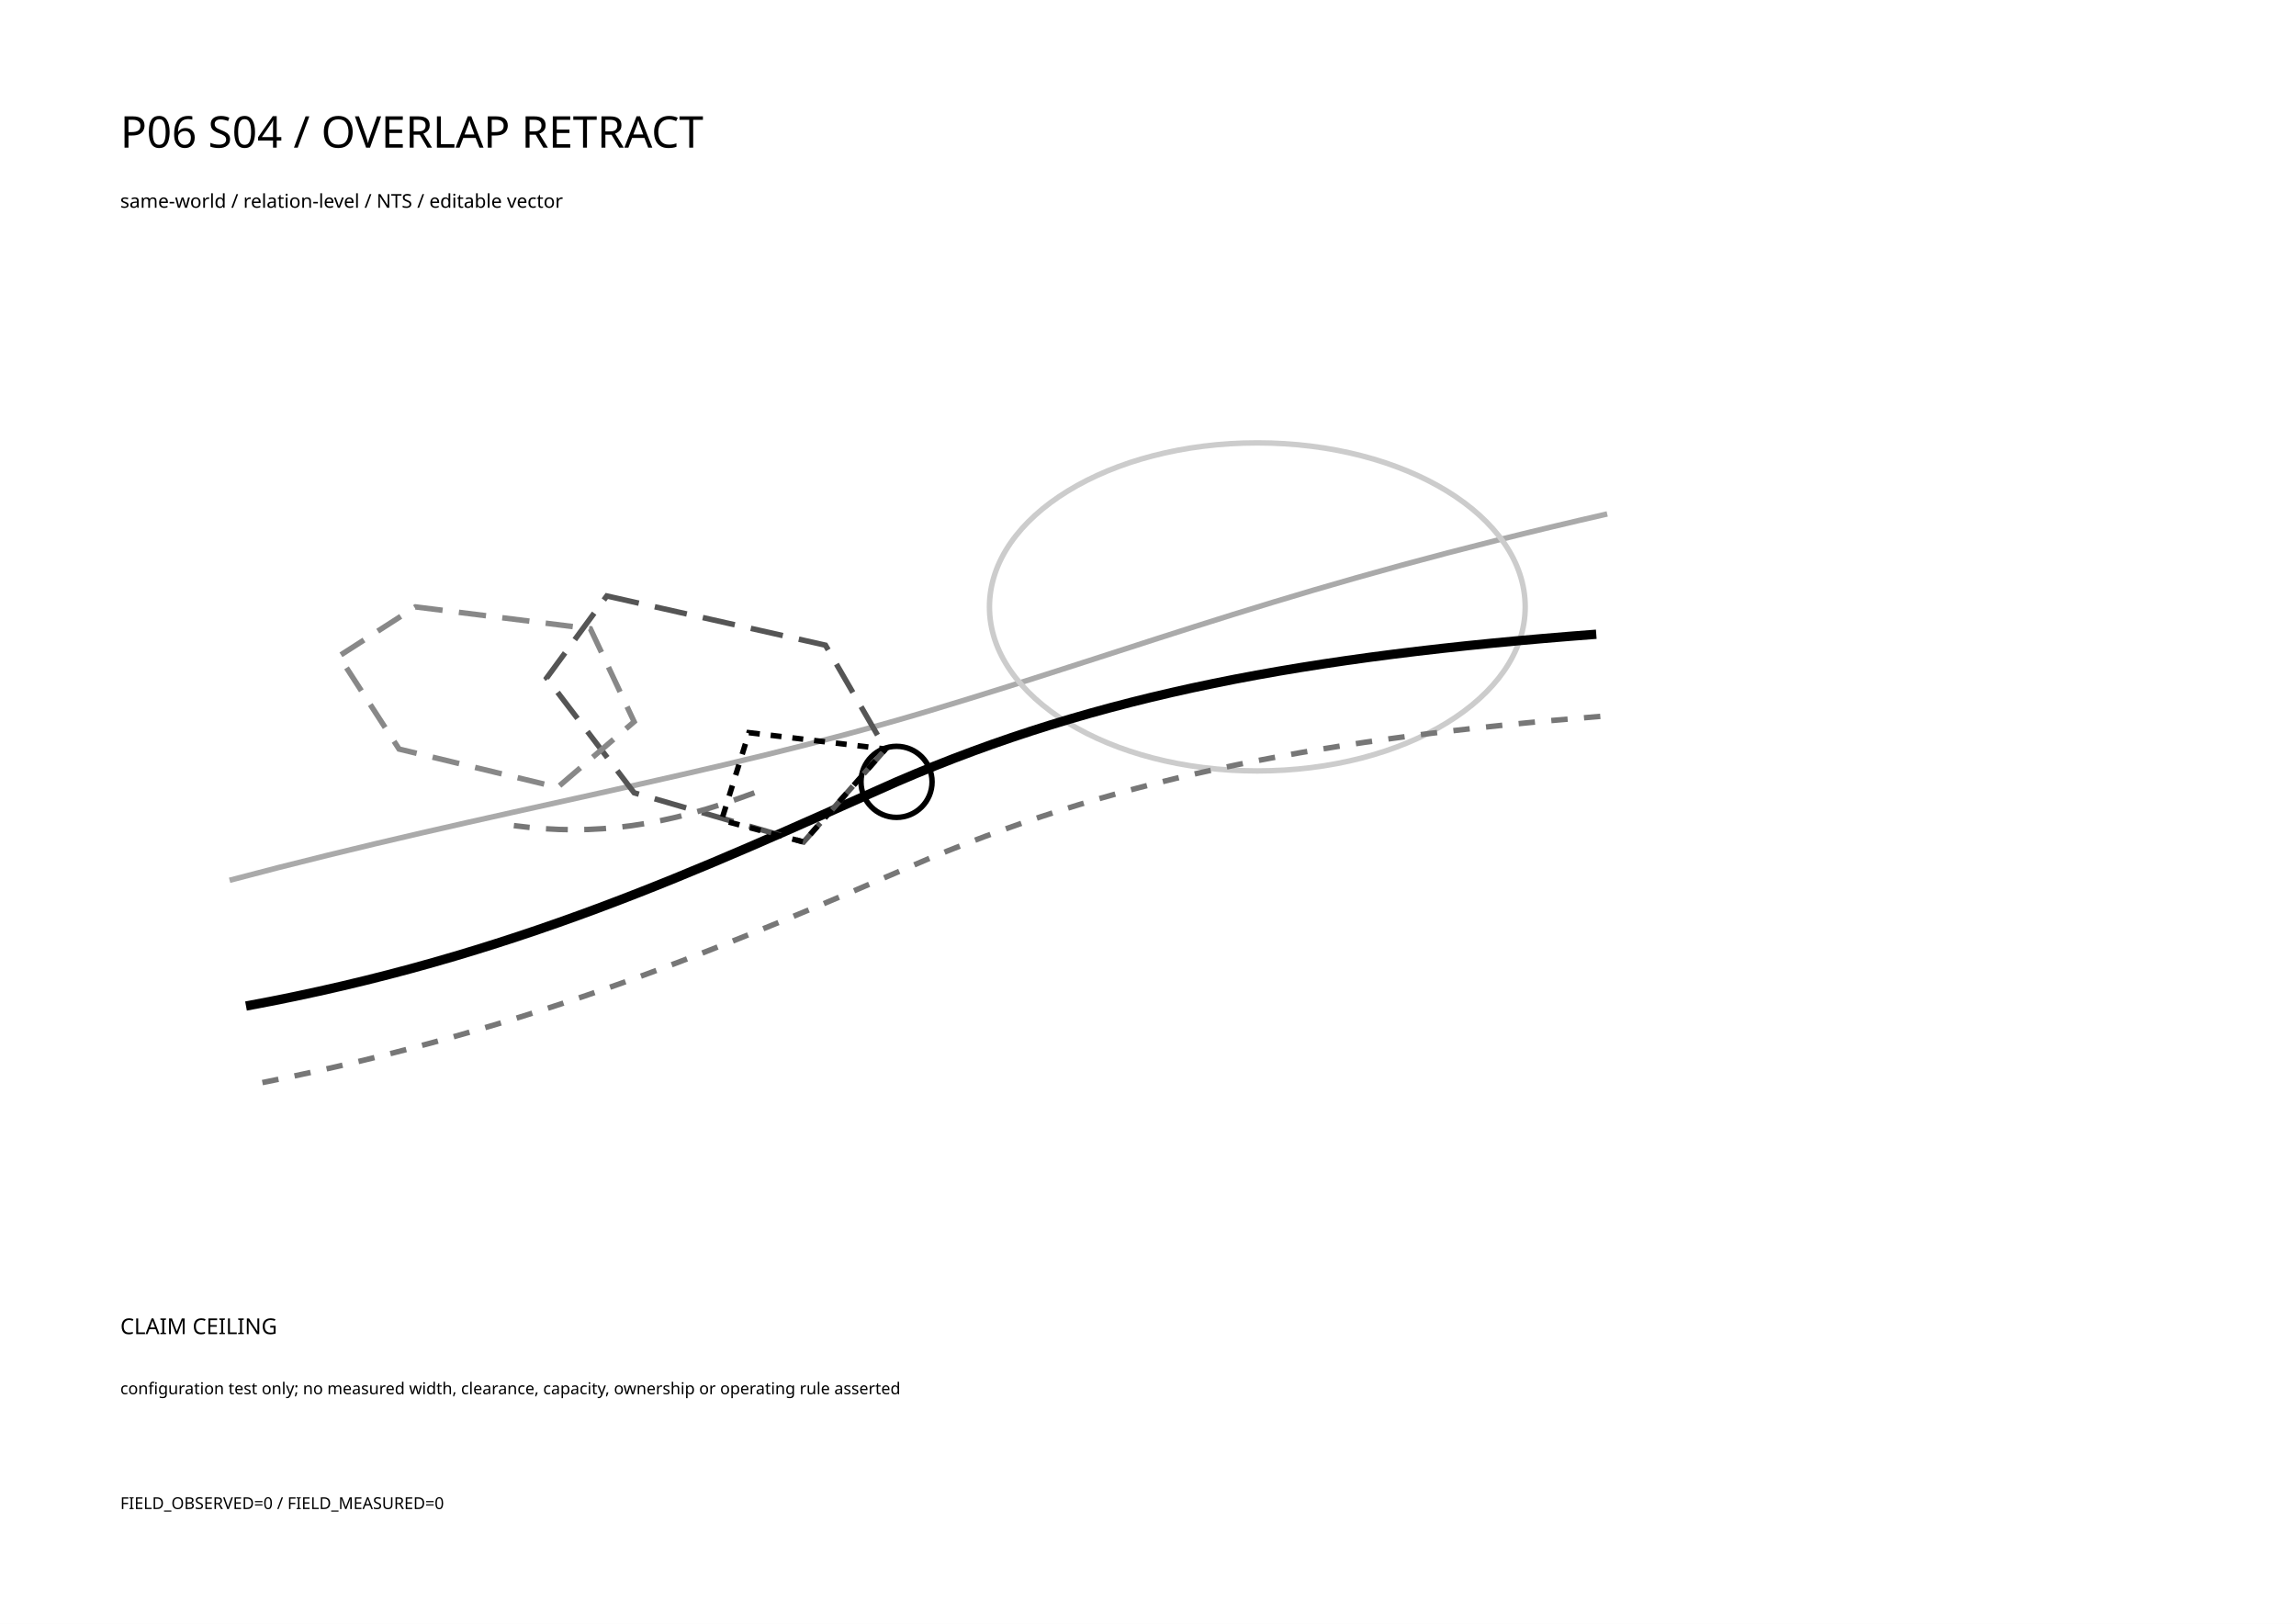
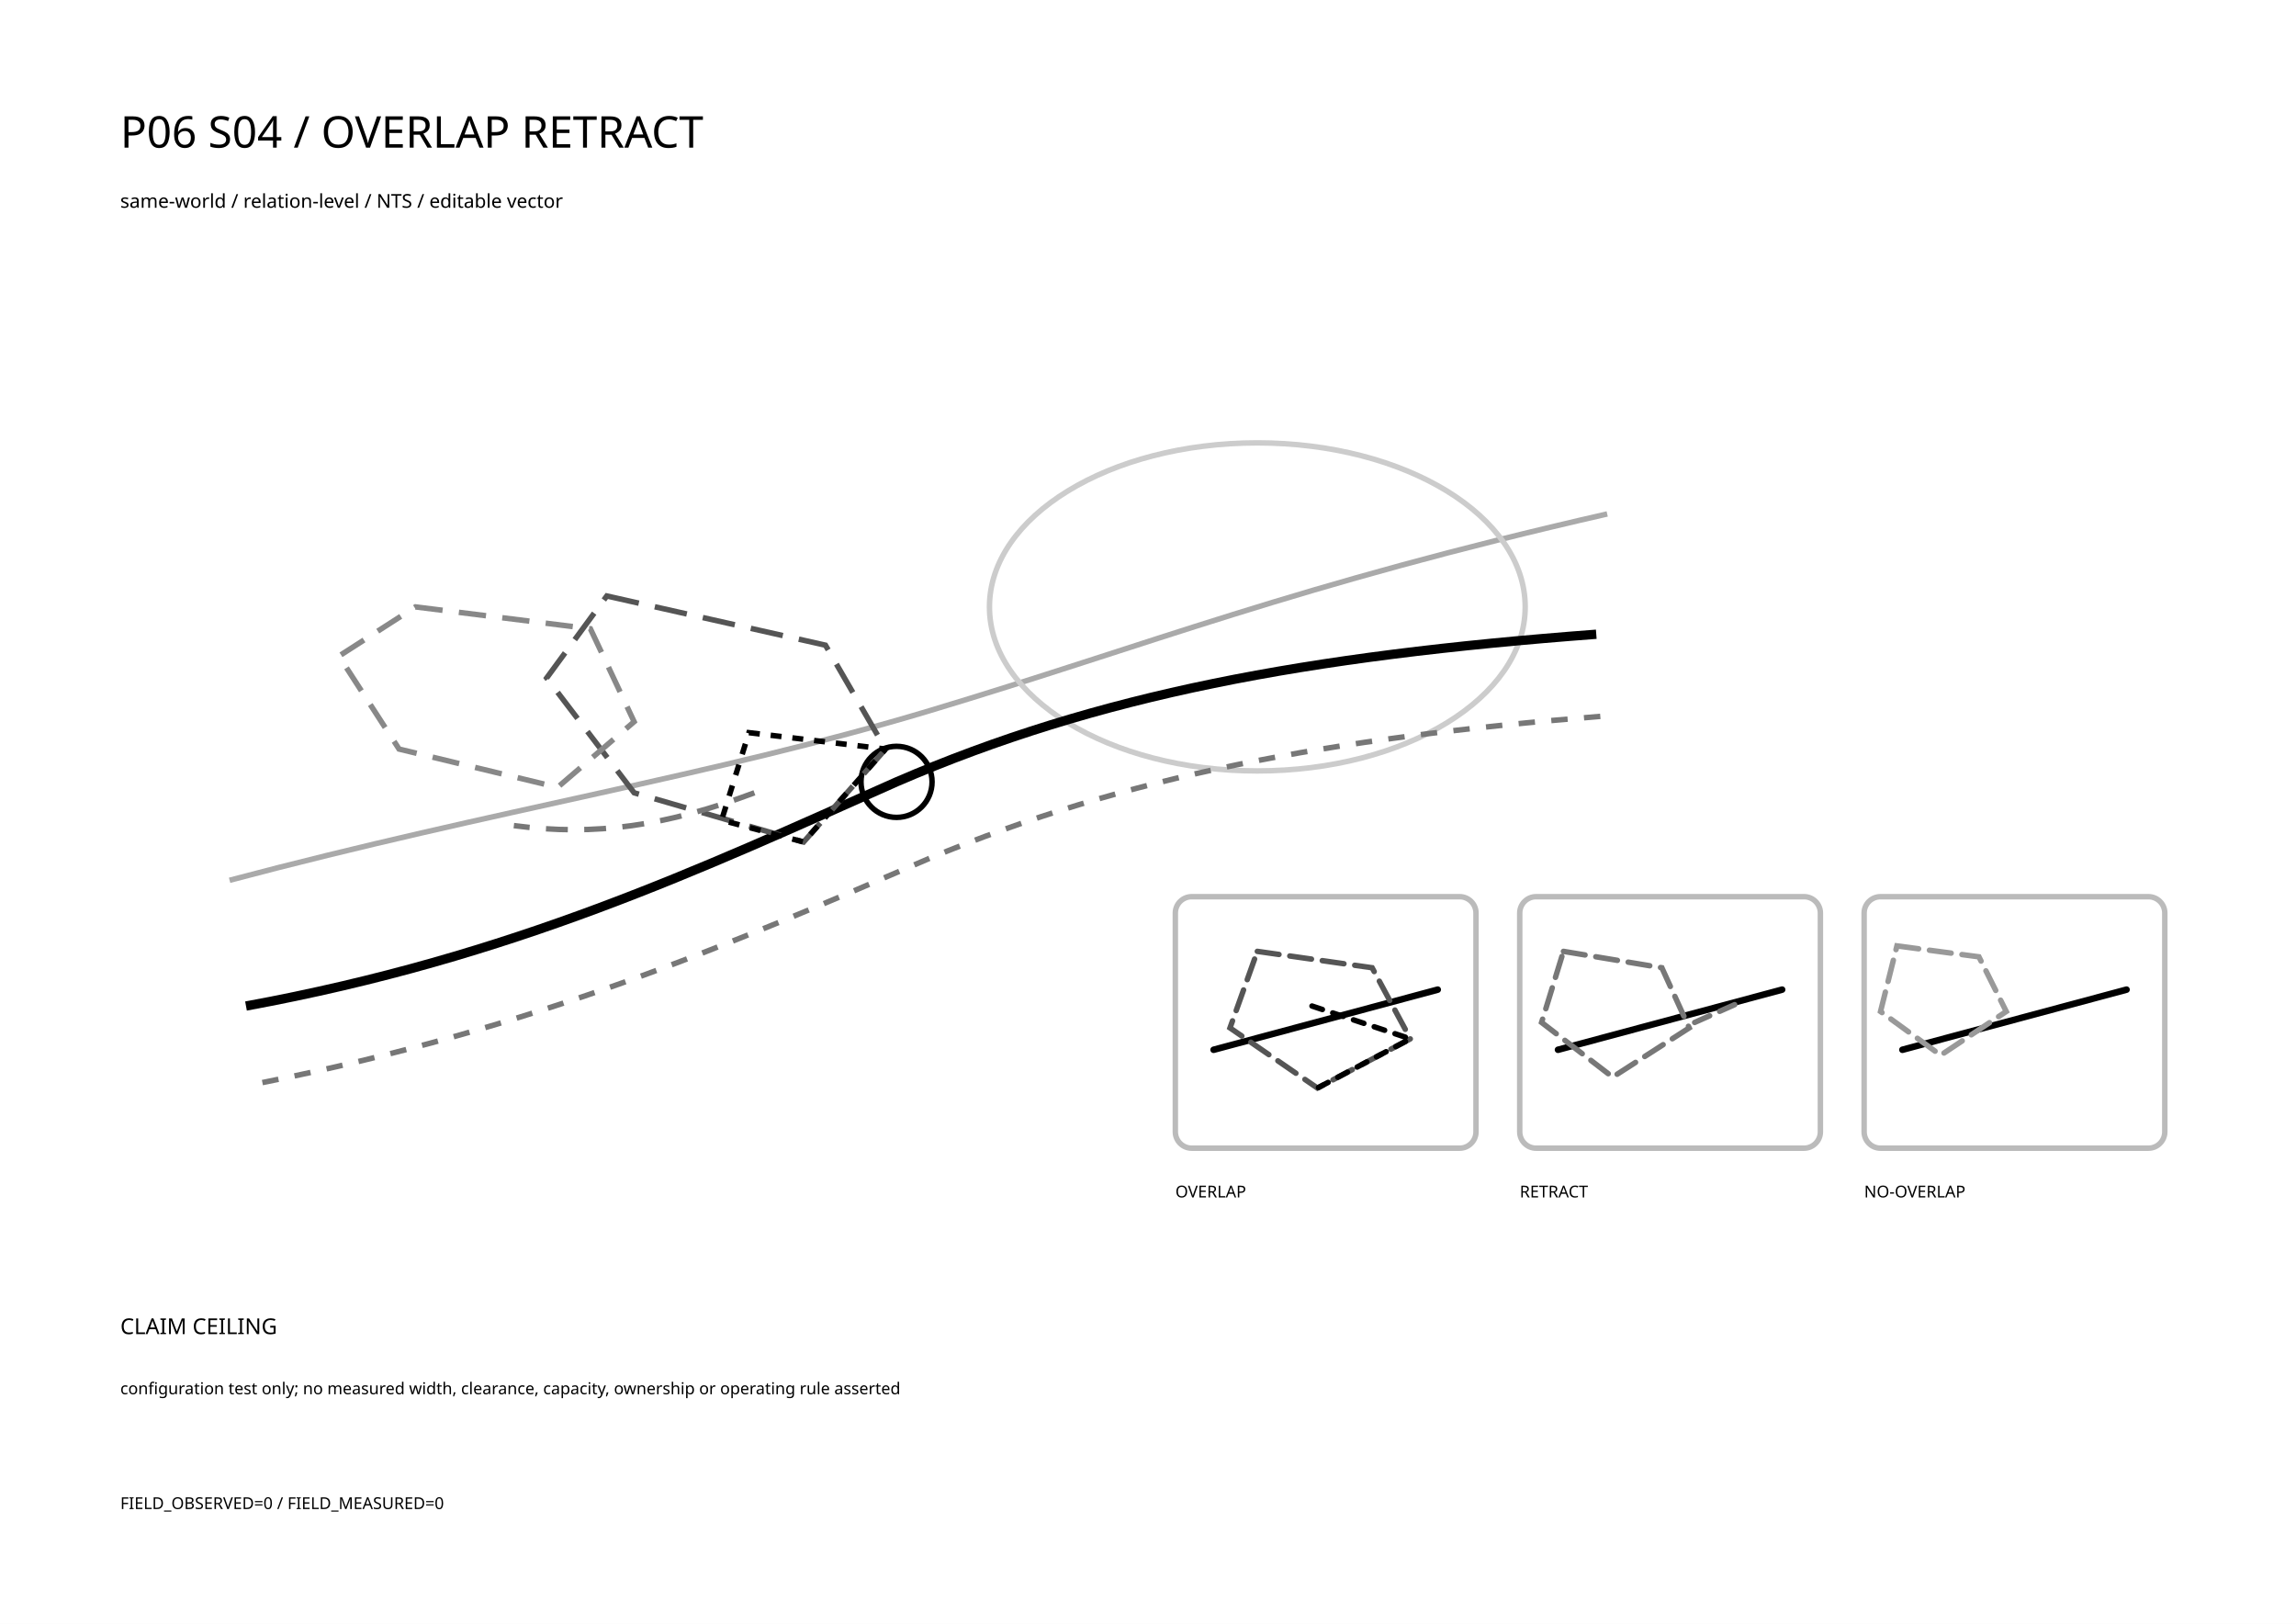
<svg xmlns="http://www.w3.org/2000/svg" width="420mm" height="297mm" viewBox="0 0 420 297">
  <rect width="420" height="297" fill="white" />
  <g id="WORLD" fill="none">
    <path id="REL-ROUTE-PRIMARY-01" d="M42 161 C91 148 130 142 170 130 S237 107 294 94" stroke="#aaa" />
    <ellipse id="REL-CLUSTER-01" cx="230" cy="111" rx="49" ry="30" stroke="#ccc" />
  </g>
  <g id="DESIGN" fill="none">
    <path id="S04-RESIDENT-INVARIANT" d="M45 184 C94 175 128 159 164 143 C201 127 239 120 292 116" stroke="black" stroke-width="1.7" />
    <path id="S04-CLEAR-ZONE-EDGE" d="M48 198 C98 188 133 173 170 157 C206 142 243 135 293 131" stroke="#777" stroke-dasharray="3 3" />
    <circle id="S04-THRESHOLD-PIVOT" cx="164" cy="143" r="6.5" stroke="black" />
    <path id="S04-VISITOR-FOOTPRINT" d="M111 109 L151 118 L162 137 L147 154 L116 145 L100 124 Z" stroke="#555" stroke-dasharray="6 3" />
    <path id="S04-OVERLAP-TEST" d="M137 134 L162 137 L147 154 L132 150 Z" stroke="black" stroke-dasharray="2 2" />
    <path id="S04-RETRACT-VECTOR" d="M138 145 C122 151 109 153 94 151" stroke="#777" stroke-dasharray="4 3" />
    <path id="S04-NO-OVERLAP-FOOTPRINT" d="M76 111 L108 115 L116 132 L102 144 L73 137 L62 120 Z" stroke="#888" stroke-dasharray="5 3" />
  </g>
+   <g id="S04-STATE-STRIP" fill="none" stroke-linecap="round">
+     <g id="S04-OVERLAP-STATE">
+       <rect x="215" y="164" width="55" height="46" rx="3" stroke="#bbb" />
+       <path id="S04-OVERLAP-SPINE-MINI" d="M222 192 L263 181" stroke="black" stroke-width="1.2" />
+       <path id="S04-OVERLAP-FOOTPRINT-MINI" d="M230 174 L251 177 L258 190 L241 199 L225 188 Z" stroke="#555" stroke-dasharray="4 2" />
+       <path id="S04-OVERLAP-ZONE-MINI" d="M240 184 L258 190 L241 199" stroke="black" stroke-dasharray="2 2" />
+     </g>
+     <g id="S04-RETRACT-STATE">
+       <rect x="278" y="164" width="55" height="46" rx="3" stroke="#bbb" />
+       <path id="S04-RETRACT-SPINE-MINI" d="M285 192 L326 181" stroke="black" stroke-width="1.2" />
+       <path id="S04-RETRACT-FOOTPRINT-MINI" d="M286 174 L304 177 L309 188 L295 197 L282 187 Z" stroke="#777" stroke-dasharray="4 2" />
+       <path id="S04-RETRACT-VECTOR-MINI" d="M310 187 L319 183" stroke="#777" stroke-dasharray="3 2" />
+     </g>
+     <g id="S04-NO-OVERLAP-STATE">
+       <rect x="341" y="164" width="55" height="46" rx="3" stroke="#bbb" />
+       <path id="S04-NO-OVERLAP-SPINE-MINI" d="M348 192 L389 181" stroke="black" stroke-width="1.2" />
+       <path id="S04-NO-OVERLAP-FOOTPRINT-MINI" d="M347 173 L362 175 L367 185 L355 193 L344 185 Z" stroke="#999" stroke-dasharray="4 2" />
+     </g>
+   </g>
  <g font-family="sans-serif">
    <text x="22" y="27" font-size="8">P06 S04 / OVERLAP RETRACT</text>
    <text x="22" y="38" font-size="3.5">same-world / relation-level / NTS / editable vector</text>
+     <text x="215" y="219" font-size="3">OVERLAP</text>
+     <text x="278" y="219" font-size="3">RETRACT</text>
+     <text x="341" y="219" font-size="3">NO-OVERLAP</text>
    <text x="22" y="244" font-size="4">CLAIM CEILING</text>
    <text x="22" y="255" font-size="3">configuration test only; no measured width, clearance, capacity, ownership or operating rule asserted</text>
    <text x="22" y="276" font-size="3">FIELD_OBSERVED=0 / FIELD_MEASURED=0</text>
  </g>
</svg>
